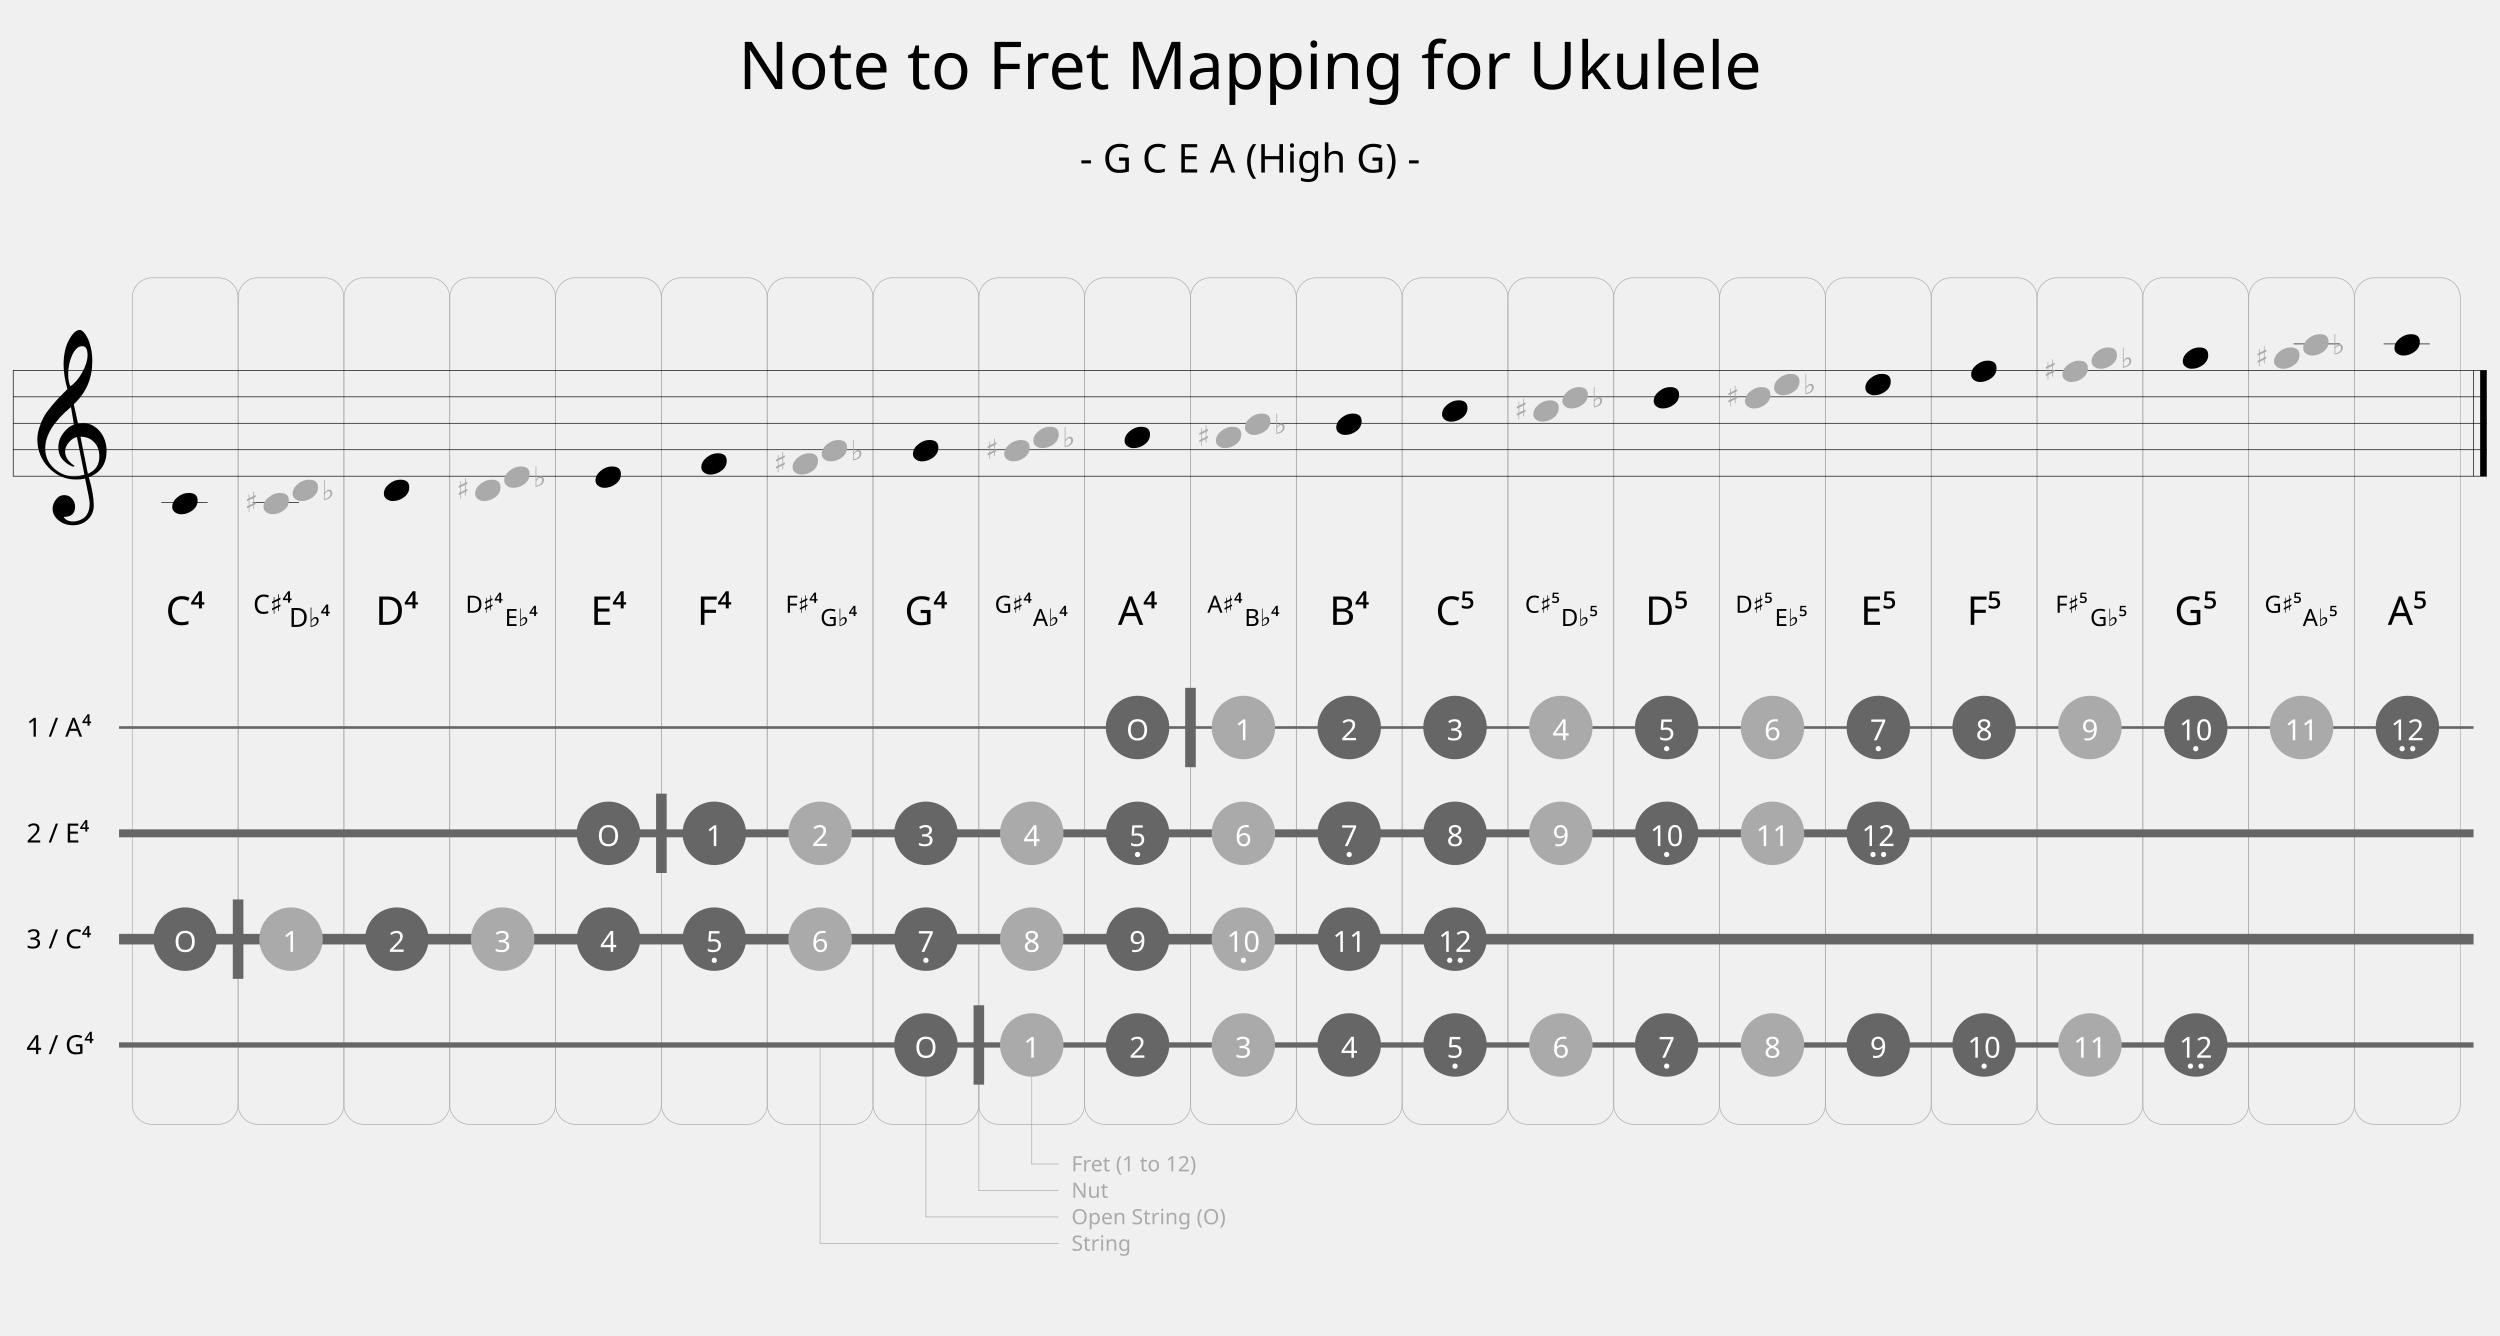
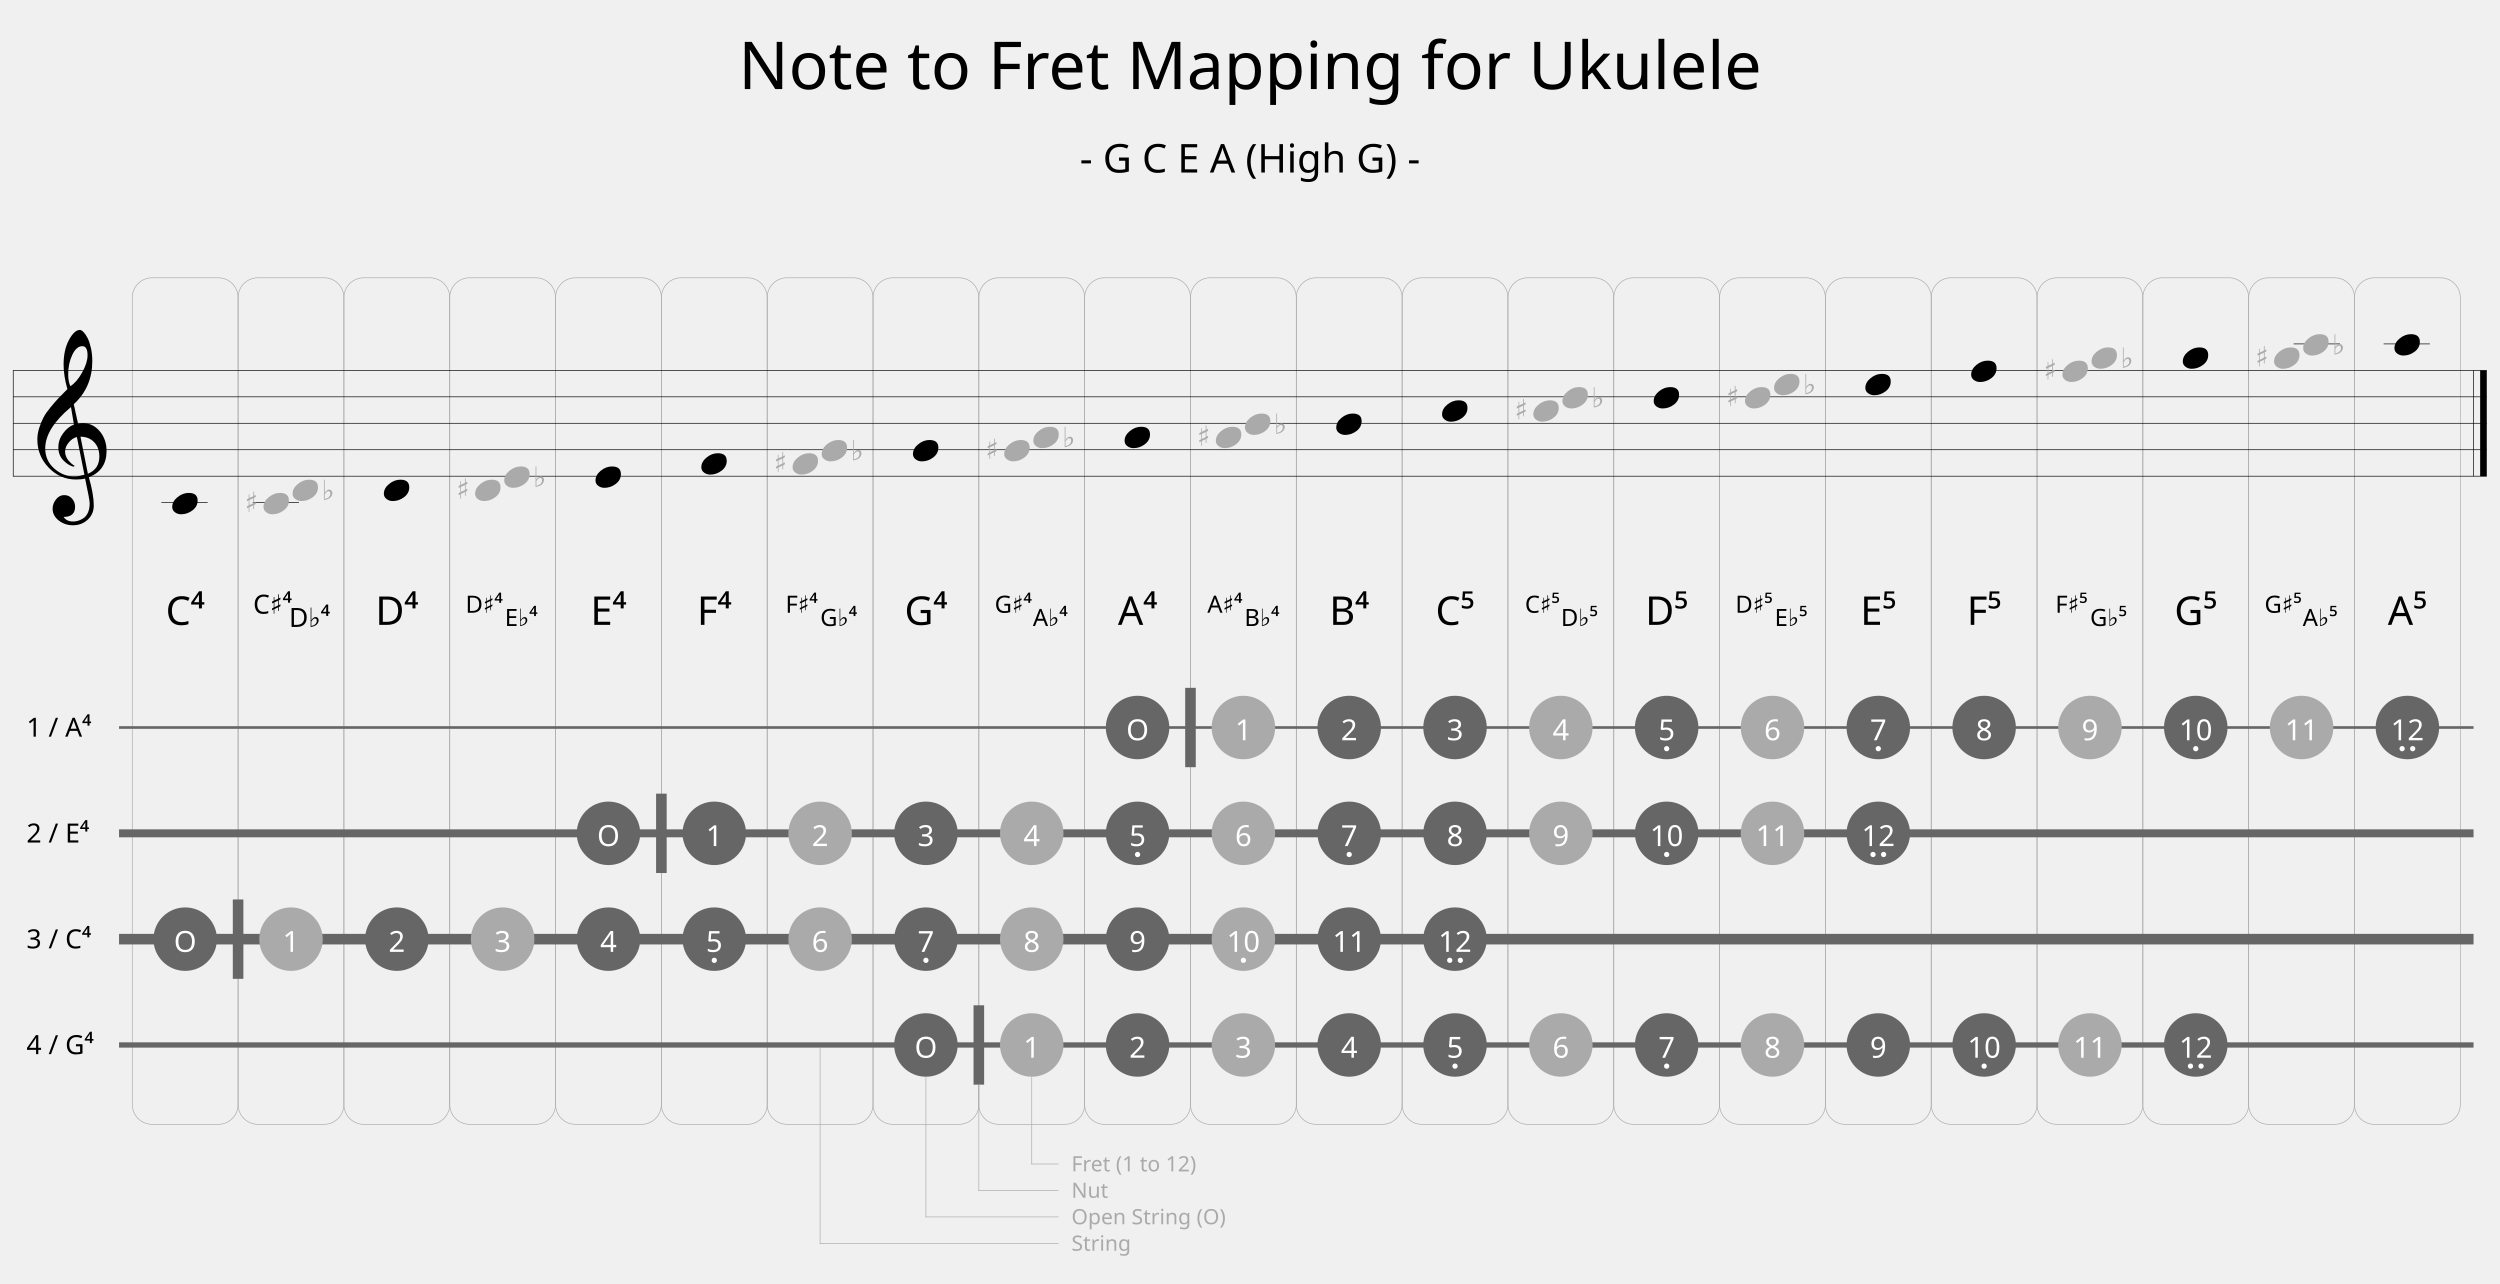
- <svg xmlns="http://www.w3.org/2000/svg" width="1890" viewBox="0 0 1890 1010" style="font-family: sans-serif;">
+ <svg xmlns="http://www.w3.org/2000/svg" width="1890" viewBox="0 0 1890 970" style="font-family: sans-serif;">
  <defs>
    <g id="half-tone" fill="#aaa">
      <text x="-11" y="0">𝅘</text>
      <text x="11" y="-10">𝅘</text>
      <text x="-30" y="-1" font-size="21">♯</text>
      <text x="28" y="-10" font-size="21">♭</text>
    </g>
  </defs>
  <g font-family="Segoe UI Symbol" text-anchor="middle" dominant-baseline="middle">
    <g transform="translate(0, 50)">
      <text x="50%" y="0" font-size="50">Note to Fret Mapping for Ukulele</text>
      <text x="50%" y="70" font-size="30">- G C E A (High G) -</text>
    </g>
    <g transform="translate(100, 210)" stroke="#aaa" stroke-width="0.5" fill="transparent">
      <rect x="0" y="0" width="80" height="640" rx="15" />
      <rect x="80" y="0" width="80" height="640" rx="15" />
      <rect x="160" y="0" width="80" height="640" rx="15" />
      <rect x="240" y="0" width="80" height="640" rx="15" />
      <rect x="320" y="0" width="80" height="640" rx="15" />
      <rect x="400" y="0" width="80" height="640" rx="15" />
      <rect x="480" y="0" width="80" height="640" rx="15" />
      <rect x="560" y="0" width="80" height="640" rx="15" />
      <rect x="640" y="0" width="80" height="640" rx="15" />
      <rect x="720" y="0" width="80" height="640" rx="15" />
      <rect x="800" y="0" width="80" height="640" rx="15" />
      <rect x="880" y="0" width="80" height="640" rx="15" />
      <rect x="960" y="0" width="80" height="640" rx="15" />
      <rect x="1040" y="0" width="80" height="640" rx="15" />
      <rect x="1120" y="0" width="80" height="640" rx="15" />
      <rect x="1200" y="0" width="80" height="640" rx="15" />
      <rect x="1280" y="0" width="80" height="640" rx="15" />
      <rect x="1360" y="0" width="80" height="640" rx="15" />
      <rect x="1440" y="0" width="80" height="640" rx="15" />
      <rect x="1520" y="0" width="80" height="640" rx="15" />
      <rect x="1600" y="0" width="80" height="640" rx="15" />
      <rect x="1680" y="0" width="80" height="640" rx="15" />
    </g>
    <g transform="translate(10, 320)">
      <text x="40" y="6" font-size="124">𝄞</text>
      <line x1="0" x2="0" y1="-40" y2="40" stroke="#000" stroke-width="0.5" stroke-linecap="square" />
      <line x1="1860" x2="1860" y1="-40" y2="40" stroke="#000" stroke-width="0.5" />
      <rect x="1865" y="-40" width="5" height="80" fill="#000" />
      <line x1="0" x2="1870" y1="-40" y2="-40" stroke="#000" stroke-width="0.5" />
      <line x1="0" x2="1870" y1="-20" y2="-20" stroke="#000" stroke-width="0.5" />
      <line x1="0" x2="1870" y1="0" y2="0" stroke="#000" stroke-width="0.5" />
      <line x1="0" x2="1870" y1="20" y2="20" stroke="#000" stroke-width="0.5" />
      <line x1="0" x2="1870" y1="40" y2="40" stroke="#000" stroke-width="0.5" />
    </g>
    <g transform="translate(140, 330)" font-size="80" dominant-baseline="auto">
      <line x1="-18" x2="17" y1="50" y2="50" stroke="#000" stroke-width="0.5" />
      <line x1="51" x2="86" y1="50" y2="50" stroke="#000" stroke-width="0.5" />
      <line x1="1594" x2="1629" y1="-70" y2="-70" stroke="#000" stroke-width="0.5" />
      <line x1="1662" x2="1697" y1="-70" y2="-70" stroke="#000" stroke-width="0.5" />
      <g transform="translate(0, -2)">
        <text x="0" y="60">𝅘</text>
        <use href="#half-tone" x="80" y="60" />
        <text x="160" y="50">𝅘</text>
        <use href="#half-tone" x="240" y="50" />
        <text x="320" y="40">𝅘</text>
        <text x="400" y="30">𝅘</text>
        <use href="#half-tone" x="480" y="30" />
        <text x="560" y="20">𝅘</text>
        <use href="#half-tone" x="640" y="20" />
        <text x="720" y="10">𝅘</text>
        <use href="#half-tone" x="800" y="10" />
        <text x="880" y="0">𝅘</text>
        <text x="960" y="-10">𝅘</text>
        <use href="#half-tone" x="1040" y="-10" />
        <text x="1120" y="-20">𝅘</text>
        <use href="#half-tone" x="1200" y="-20" />
        <text x="1280" y="-30">𝅘</text>
        <text x="1360" y="-40">𝅘</text>
        <use href="#half-tone" x="1440" y="-40" />
        <text x="1520" y="-50">𝅘</text>
        <use href="#half-tone" x="1600" y="-50" />
        <text x="1680" y="-60">𝅘</text>
      </g>
    </g>
    <g transform="translate(140, 462)" font-size="30" fill="#000">
      <g transform="translate(0, 0)">
        <text>C⁴</text>
      </g>
      <g transform="translate(80, 0)" font-size="20">
        <text x="-14" y="-5">C♯⁴</text>
        <text x="14" y="5">D♭⁴</text>
      </g>
      <g transform="translate(160, 0)">
        <text>D⁴</text>
      </g>
      <g transform="translate(240, 0)" font-size="18">
        <text x="-14" y="-5">D♯⁴</text>
        <text x="14" y="5">E♭⁴</text>
      </g>
      <g transform="translate(320, 0)">
        <text>E⁴</text>
      </g>
      <g transform="translate(400, 0)">
        <text>F⁴</text>
      </g>
      <g transform="translate(480, 0)" font-size="18">
        <text x="-14" y="-5">F♯⁴</text>
        <text x="14" y="5">G♭⁴</text>
      </g>
      <g transform="translate(560, 0)">
        <text>G⁴</text>
      </g>
      <g transform="translate(640, 0)" font-size="18">
        <text x="-14" y="-5">G♯⁴</text>
        <text x="14" y="5">A♭⁴</text>
      </g>
      <g transform="translate(720, 0)">
        <text>A⁴</text>
      </g>
      <g transform="translate(800, 0)" font-size="18">
        <text x="-14" y="-5">A♯⁴</text>
        <text x="14" y="5">B♭⁴</text>
      </g>
      <g transform="translate(880, 0)">
        <text>B⁴</text>
      </g>
      <g transform="translate(960, 0)">
        <text>C⁵</text>
      </g>
      <g transform="translate(1040, 0)" font-size="18">
        <text x="-14" y="-5">C♯⁵</text>
        <text x="14" y="5">D♭⁵</text>
      </g>
      <g transform="translate(1120, 0)">
        <text>D⁵</text>
      </g>
      <g transform="translate(1200, 0)" font-size="18">
        <text x="-14" y="-5">D♯⁵</text>
        <text x="14" y="5">E♭⁵</text>
      </g>
      <g transform="translate(1280, 0)">
        <text>E⁵</text>
      </g>
      <g transform="translate(1360, 0)">
        <text>F⁵</text>
      </g>
      <g transform="translate(1440, 0)" font-size="18">
        <text x="-14" y="-5">F♯⁵</text>
        <text x="14" y="5">G♭⁵</text>
      </g>
      <g transform="translate(1520, 0)">
        <text>G⁵</text>
      </g>
      <g transform="translate(1600, 0)" font-size="18">
        <text x="-14" y="-5">G♯⁵</text>
        <text x="14" y="5">A♭⁵</text>
      </g>
      <g transform="translate(1680, 0)">
        <text>A⁵</text>
      </g>
    </g>
    <g transform="translate(10, 550)" fill="#666">
      <g transform="translate(86, -30)">
        <rect x="800" y="0" width="8" height="60" />
        <rect x="400" y="80" width="8" height="60" />
        <rect x="80" y="160" width="8" height="60" />
        <rect x="640" y="240" width="8" height="60" />
      </g>
      <g transform="translate(10, 0)" font-size="20" text-anchor="start" fill="#000">
        <g transform="translate(0, 0)">
          <text>1 / A⁴</text>
        </g>
        <g transform="translate(0, 80)">
          <text>2 / E⁴</text>
        </g>
        <g transform="translate(0, 160)">
          <text>3 / C⁴</text>
        </g>
        <g transform="translate(0, 240)">
          <text>4 / G⁴</text>
        </g>
      </g>
      <line x1="80" x2="1860" y1="0" y2="0" stroke="#666" stroke-width="2" />
      <line x1="80" x2="1860" y1="80" y2="80" stroke="#666" stroke-width="6" />
      <line x1="80" x2="1860" y1="160" y2="160" stroke="#666" stroke-width="8" />
      <line x1="80" x2="1860" y1="240" y2="240" stroke="#666" stroke-width="4" />
    </g>
    <g transform="translate(140, 550)" font-size="22" fill="#fff">
      <g transform="translate(0, 0)">
        <g fill="#666">
          <circle cx="720" r="24" />
          <circle cx="800" r="24" fill="#aaa" />
          <circle cx="880" r="24" />
          <circle cx="960" r="24" />
          <circle cx="1040" r="24" fill="#aaa" />
          <circle cx="1120" r="24" />
          <circle cx="1200" r="24" fill="#aaa" />
          <circle cx="1280" r="24" />
          <circle cx="1360" r="24" />
          <circle cx="1440" r="24" fill="#aaa" />
          <circle cx="1520" r="24" />
          <circle cx="1600" r="24" fill="#aaa" />
          <circle cx="1680" r="24" />
        </g>
        <g transform="translate(0, 16)" fill="#fff">
          <circle cx="1120" r="2" />
          <circle cx="1280" r="2" />
          <circle cx="1520" r="2" />
          <circle cx="1676" r="2" />
          <circle cx="1684" r="2" />
        </g>
        <g transform="translate(0, 2)">
          <text x="720">O</text>
          <text x="800">1</text>
          <text x="880">2</text>
          <text x="960">3</text>
          <text x="1040">4</text>
          <text x="1120">5</text>
          <text x="1200">6</text>
          <text x="1280">7</text>
          <text x="1360">8</text>
          <text x="1440">9</text>
          <text x="1520">10</text>
          <text x="1600">11</text>
          <text x="1680">12</text>
        </g>
      </g>
      <g transform="translate(0, 80)">
        <g fill="#666">
          <circle cx="320" r="24" />
          <circle cx="400" r="24" />
          <circle cx="480" r="24" fill="#aaa" />
          <circle cx="560" r="24" />
          <circle cx="640" r="24" fill="#aaa" />
          <circle cx="720" r="24" />
          <circle cx="800" r="24" fill="#aaa" />
          <circle cx="880" r="24" />
          <circle cx="960" r="24" />
          <circle cx="1040" r="24" fill="#aaa" />
          <circle cx="1120" r="24" />
          <circle cx="1200" r="24" fill="#aaa" />
          <circle cx="1280" r="24" />
        </g>
        <g transform="translate(0, 16)" fill="#fff">
          <circle cx="720" r="2" />
          <circle cx="880" r="2" />
          <circle cx="1120" r="2" />
          <circle cx="1276" r="2" />
          <circle cx="1284" r="2" />
        </g>
        <g transform="translate(0, 2)" font-size="22" fill="#fff">
          <text x="320">O</text>
          <text x="400">1</text>
          <text x="480">2</text>
          <text x="560">3</text>
          <text x="640">4</text>
          <text x="720">5</text>
          <text x="800">6</text>
          <text x="880">7</text>
          <text x="960">8</text>
          <text x="1040">9</text>
          <text x="1120">10</text>
          <text x="1200">11</text>
          <text x="1280">12</text>
        </g>
      </g>
      <g transform="translate(0, 160)">
        <g fill="#666">
          <circle cx="0" r="24" />
          <circle cx="80" r="24" fill="#aaa" />
          <circle cx="160" r="24" />
          <circle cx="240" r="24" fill="#aaa" />
          <circle cx="320" r="24" />
          <circle cx="400" r="24" />
          <circle cx="480" r="24" fill="#aaa" />
          <circle cx="560" r="24" />
          <circle cx="640" r="24" fill="#aaa" />
          <circle cx="720" r="24" />
          <circle cx="800" r="24" fill="#aaa" />
          <circle cx="880" r="24" />
          <circle cx="960" r="24" />
        </g>
        <g transform="translate(0, 16)" fill="#fff">
          <circle cx="400" r="2" />
          <circle cx="560" r="2" />
          <circle cx="800" r="2" />
          <circle cx="956" r="2" />
          <circle cx="964" r="2" />
        </g>
        <g transform="translate(0, 2)" font-size="22" fill="#fff">
          <text x="0">O</text>
          <text x="80">1</text>
          <text x="160">2</text>
          <text x="240">3</text>
          <text x="320">4</text>
          <text x="400">5</text>
          <text x="480">6</text>
          <text x="560">7</text>
          <text x="640">8</text>
          <text x="720">9</text>
          <text x="800">10</text>
          <text x="880">11</text>
          <text x="960">12</text>
        </g>
      </g>
      <g transform="translate(0, 240)">
        <g fill="#666">
          <circle cx="560" r="24" />
          <circle cx="640" r="24" fill="#aaa" />
          <circle cx="720" r="24" />
          <circle cx="800" r="24" fill="#aaa" />
          <circle cx="880" r="24" />
          <circle cx="960" r="24" />
          <circle cx="1040" r="24" fill="#aaa" />
          <circle cx="1120" r="24" />
          <circle cx="1200" r="24" fill="#aaa" />
          <circle cx="1280" r="24" />
          <circle cx="1360" r="24" />
          <circle cx="1440" r="24" fill="#aaa" />
          <circle cx="1520" r="24" />
        </g>
        <g transform="translate(0, 16)" fill="#fff">
          <circle cx="960" r="2" />
          <circle cx="1120" r="2" />
          <circle cx="1360" r="2" />
          <circle cx="1516" r="2" />
          <circle cx="1524" r="2" />
        </g>
        <g transform="translate(0, 2)" font-size="22" fill="#fff">
          <text x="560">O</text>
          <text x="640">1</text>
          <text x="720">2</text>
          <text x="800">3</text>
          <text x="880">4</text>
          <text x="960">5</text>
          <text x="1040">6</text>
          <text x="1120">7</text>
          <text x="1200">8</text>
          <text x="1280">9</text>
          <text x="1360">10</text>
          <text x="1440">11</text>
          <text x="1520">12</text>
        </g>
      </g>
    </g>
    <g transform="translate(0, 790)" text-anchor="start">
      <line x1="620" x2="620" y1="2" y2="150" stroke="#aaa" stroke-width="0.5" stroke-linecap="square" />
      <line x1="700" x2="700" y1="24" y2="130" stroke="#aaa" stroke-width="0.5" stroke-linecap="square" />
      <line x1="740" x2="740" y1="30" y2="110" stroke="#aaa" stroke-width="0.5" stroke-linecap="square" />
      <line x1="780" x2="780" y1="24" y2="90" stroke="#aaa" stroke-width="0.5" stroke-linecap="square" />
      <line x1="620" x2="800" y1="150" y2="150" stroke="#aaa" stroke-width="0.5" stroke-linecap="square" />
      <line x1="700" x2="800" y1="130" y2="130" stroke="#aaa" stroke-width="0.5" stroke-linecap="square" />
      <line x1="740" x2="800" y1="110" y2="110" stroke="#aaa" stroke-width="0.5" stroke-linecap="square" />
      <line x1="780" x2="800" y1="90" y2="90" stroke="#aaa" stroke-width="0.5" stroke-linecap="square" />
      <text x="810" y="90" font-size="16" fill="#aaa">Fret (1 to 12)</text>
      <text x="810" y="110" font-size="16" fill="#aaa">Nut</text>
      <text x="810" y="130" font-size="16" fill="#aaa">Open String (O)</text>
      <text x="810" y="150" font-size="16" fill="#aaa">String</text>
    </g>
  </g>
</svg>
